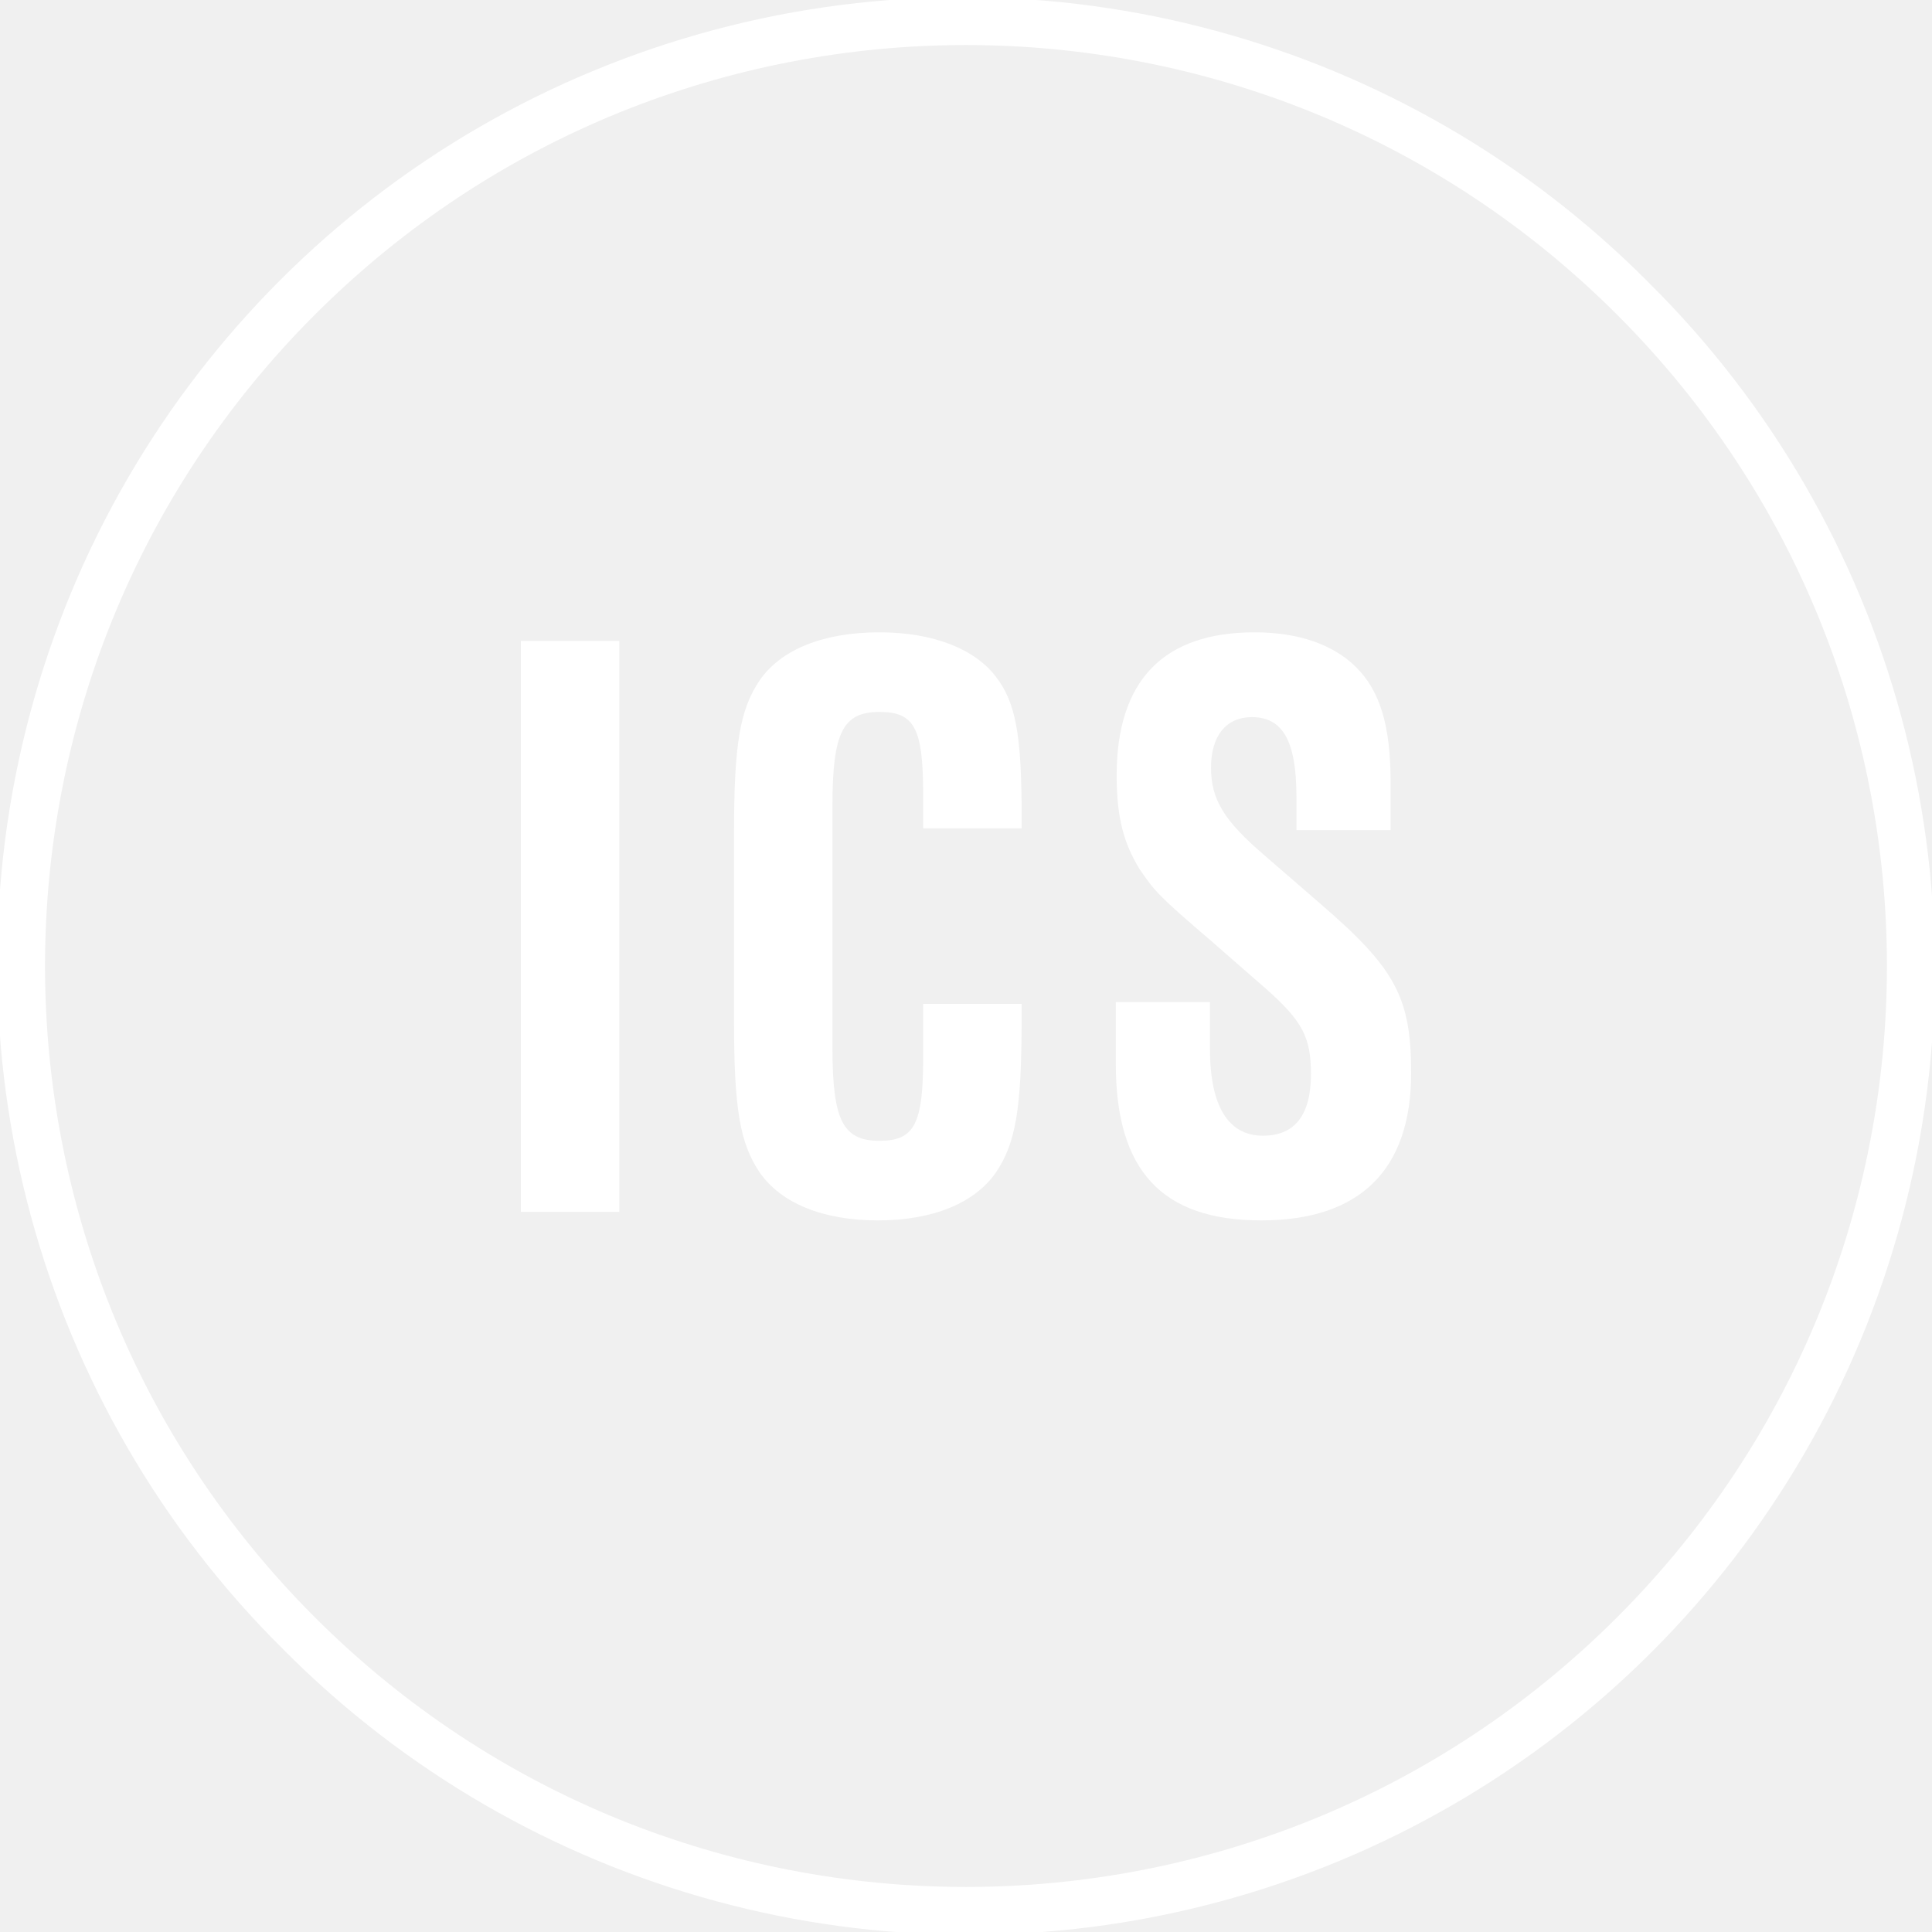
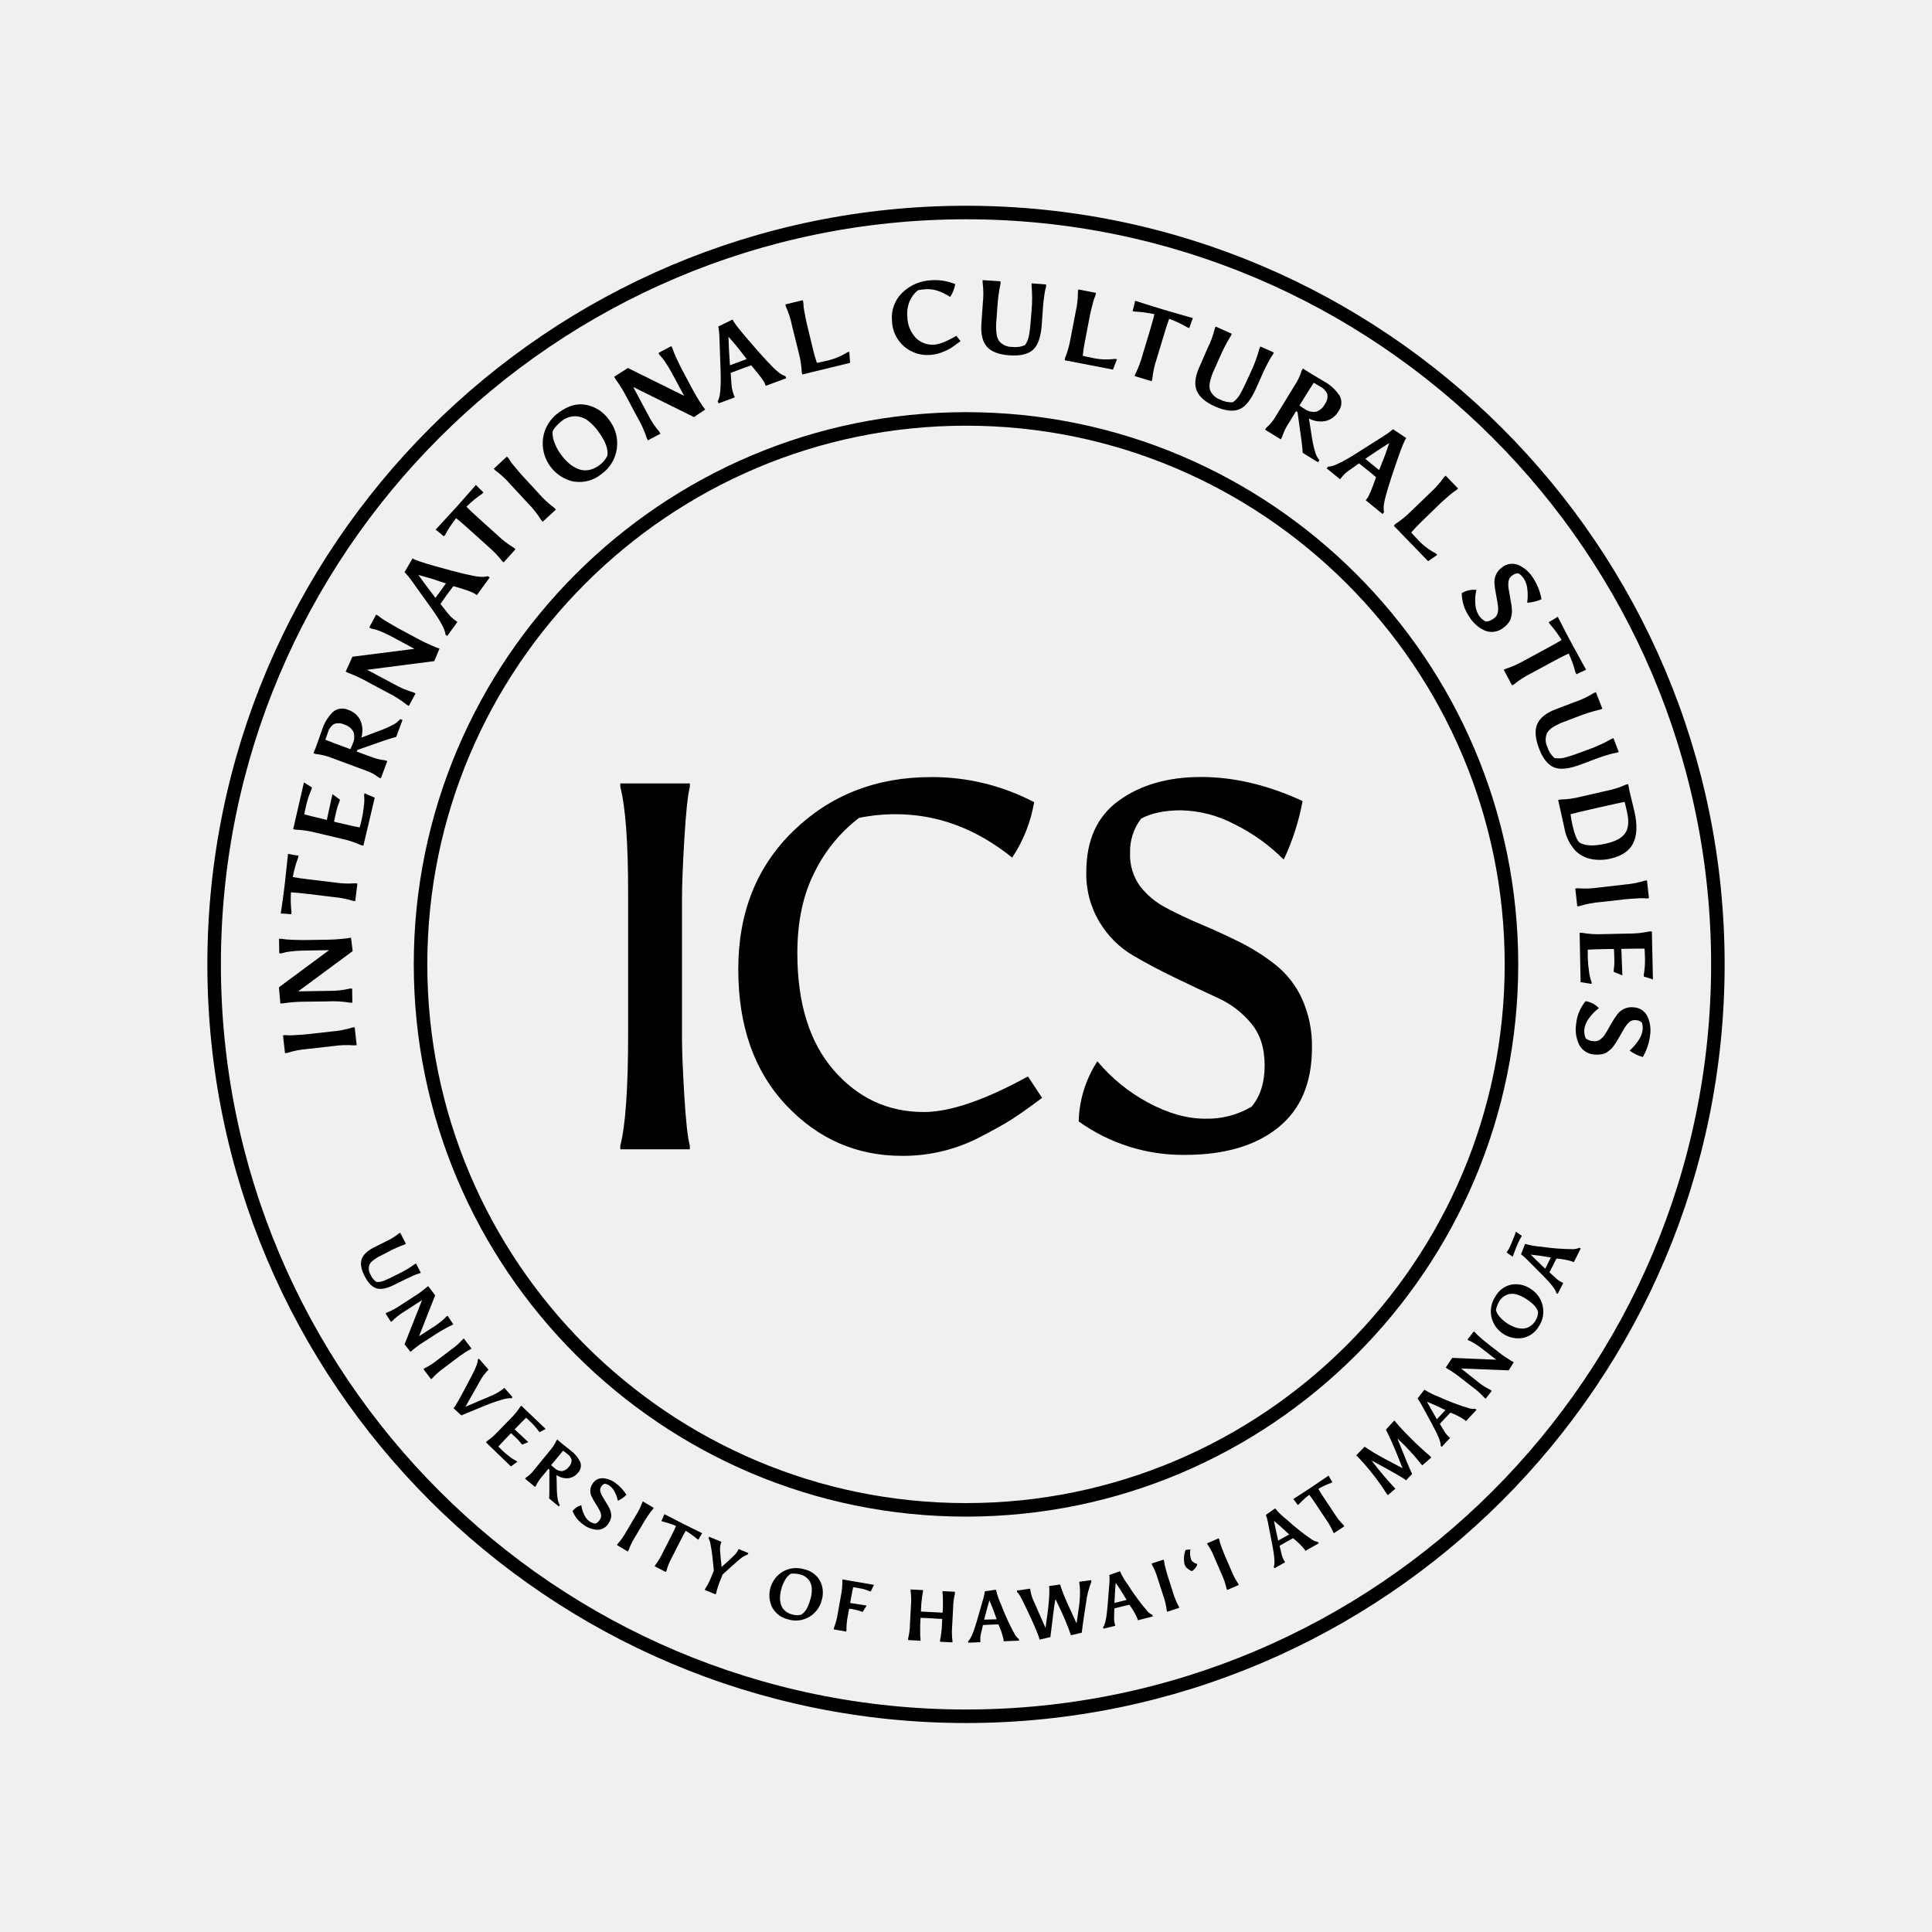
- <svg xmlns="http://www.w3.org/2000/svg" viewBox="0 0 514.58 514.58">
-   <defs>
-     <style>.cls-1{fill:#fff;}</style>
-   </defs>
-   <g id="Layer_2" data-name="Layer 2">
-     <g id="Layer_1-2" data-name="Layer 1">
-       <path class="cls-1" d="M439.22,75.36A257.29,257.29,0,1,0,75.36,439.22,257.29,257.29,0,1,0,439.22,75.36Zm-8.49,355.38A245.29,245.29,0,1,1,83.84,83.84,245.29,245.29,0,1,1,430.73,430.74Z" />
-       <rect class="cls-1" x="138.73" y="170.7" width="26.22" height="152.07" />
-       <path class="cls-1" d="M234.26,168.42c-15,0-26.22,4.56-31.92,12.77-5.24,7.75-6.84,16.87-6.84,40.81v49.7c0,23.71,1.6,32.83,6.84,40.58,5.7,8.21,16.87,12.77,31.46,12.77s25.76-4.56,31.46-12.77c5.24-7.75,6.84-16.87,6.84-40.58v-4.33H245.89v14.14c0,17.78-2.28,22.34-11.63,22.34-9.8,0-12.54-5.47-12.54-24.85V214.7c0-19.61,2.74-25.08,12.54-25.08,9.35,0,11.63,4.33,11.63,22.34v8.66h26.22v-3.19c0-21.89-1.6-30.32-6.84-37.16C259.57,172.75,248.4,168.42,234.26,168.42Z" />
-       <path class="cls-1" d="M351.91,240.92l-15-13c-10.94-9.35-14.36-15-14.36-23.48S326.6,191,333.44,191c8.21,0,11.86,6.38,11.86,21.2v8.89h25.08V208.32c0-14.82-2.74-24.17-9.12-30.55-6.16-6.16-15.5-9.35-27.13-9.35-24.17,0-36.71,12.77-36.71,38.08,0,11.17,1.82,18,6.16,25.08,4.1,5.93,4.79,6.84,19.15,19.15l14.36,12.54c9.8,8.66,12.08,13,12.08,22.8,0,10.94-4.33,16.42-12.77,16.42-9.35,0-14.14-8-14.14-23.26V266.91H297.19v16.42c0,28.5,12.31,41.72,38.76,41.72,26.22,0,39.9-13.45,39.9-39.22C375.85,265.77,371.74,258,351.91,240.92Z" />
-     </g>
-   </g>
+ <svg xmlns="http://www.w3.org/2000/svg" id="Layer_1" data-name="Layer 1" viewBox="0 0 600 600">
+   <path d="M109.45,319.1a29.43,29.43,0,0,1-6.56,1.25l-7.6.85q-1.24.14-3.59.26a16.72,16.72,0,0,1-3.11,0l-.7.08.62,5.53.7-.08a27.68,27.68,0,0,1,6.27-1.22l7.92-.89a29.48,29.48,0,0,1,6.67-.23l.7-.08-.62-5.53Z" />
+   <path d="M101.46,311a33.55,33.55,0,0,1,7.27.39h.7l-.07-4.38h-.7a25.94,25.94,0,0,1-6.33.71l-9.73.16,16.92-12.5L109,291.2a23.32,23.32,0,0,1-2.68.36q-2.2.23-4.06.26l-7.62.12q-1.82,0-4.15-.09a23.05,23.05,0,0,1-3.13-.3h-.7l.07,4.51h.7a13.83,13.83,0,0,1,2.76-.56,32.2,32.2,0,0,1,3.6-.28l8.41-.14L86.63,306.61l.43,5h.7a46.16,46.16,0,0,1,7.19-.53Z" />
+   <path d="M104,274.07l-8.32-1q-3.18-.38-4.75-.7a34,34,0,0,1,1.67-6.05l.07-.6q-1.43-.17-3.22-.55-.65,6.21-1,9.29T87.2,283.7q1.83.06,3.26.23l.07-.6a36.27,36.27,0,0,1-.18-6.21q1.64.07,4.91.46l8.29,1a30.12,30.12,0,0,1,6.08,1.19l.7.08.66-5.46-.7-.08A27,27,0,0,1,104,274.07Z" />
+   <path d="M98.15,258.61l7.88,1.87a29.5,29.5,0,0,1,6.13,2l.69.16,3.53-14.92-3.16-1.37-.14.59a15,15,0,0,1-.1,3.59,35.31,35.31,0,0,1-.67,4.07q-.39,1.67-.63,2.37-1-.15-6.28-1.39l-1.65-.39q.07-.58.61-2.86a18.59,18.59,0,0,1,1.07-3.41l.14-.59-2.33-1.7-1.74,8q-5.57-1.32-7-1.72.11-.73.41-2a26.34,26.34,0,0,1,1.83-5.78l.14-.59L94.39,243l-3.34,14.5.69.16A29.64,29.64,0,0,1,98.15,258.61Z" />
+   <path d="M102.84,235.31l10.78,4a12.79,12.79,0,0,1,4,2.15l.66.24,2-5.34-.66-.24a17.24,17.24,0,0,1-4.68-1.18l-4.17-1.54a3.18,3.18,0,0,0,.22-.5l8.57-3q2.71-.88,3.5-1.06l1.94-5.25-.72-.27a7.23,7.23,0,0,1-2.05,1.68,32.32,32.32,0,0,1-4.76,2.08l-5.25,2a7.73,7.73,0,0,0-.27-5.28,6.36,6.36,0,0,0-3.83-3.35,4.42,4.42,0,0,0-4.73.66,13.36,13.36,0,0,0-3.38,5.56l-1.52,4.32q-.77,2.1-1.14,2.92l.66.24A18.32,18.32,0,0,1,102.84,235.31Zm-1-7.88a4.56,4.56,0,0,1,1.85-2.56,4,4,0,0,1,3.23.15,4.75,4.75,0,0,1,2.8,2.17,4.84,4.84,0,0,1-.19,3.8,14.51,14.51,0,0,1-.72,1.68q-6.91-2.55-7.78-2.94Q101.14,229.36,101.85,227.43Z" />
+   <path d="M114.48,211.94,120.2,215a33.56,33.56,0,0,1,6.16,3.89l.62.33,2.07-3.86-.62-.33a26,26,0,0,1-5.87-2.46L114,208l20.87-2.68,1.62-3.89a23.39,23.39,0,0,1-2.52-1q-2-.87-3.67-1.75l-6.71-3.6Q122,194.2,120,193a23,23,0,0,1-2.58-1.79l-.62-.33-2.13,4,.62.33A13.84,13.84,0,0,1,118,196a32,32,0,0,1,3.28,1.5l7.42,4-19.26,2.45-2.08,4.62.62.33A46.16,46.16,0,0,1,114.48,211.94Z" />
+   <path d="M133.86,188.75q4.51,6.31,4.47,8.34l.57.41,3.15-4.35-.57-.41a11.2,11.2,0,0,1-1.79-1.54q-.57-.65-2.91-3.65.74-1.08,2-2.82t2-2.7q5.64,1.6,6.73,2.39l.57.41,4-5.49-.57-.41a7.07,7.07,0,0,1-2.58.18q-2.9-.2-13.91-3.32-5.9-1.67-6.89-2.38l-2.5,4.27a21.32,21.32,0,0,1,2.26,2.74Q129.35,182.43,133.86,188.75Zm2.82-8.15q1.26.44,1.81.6l-3.25,4.48q-3.47-4.49-5.31-7.13Q133.89,179.6,136.69,180.6Z" />
+   <path d="M138.23,166.12a36.25,36.25,0,0,1,3.42-5.19q1.3,1,3.75,3.2l6.2,5.59a30.14,30.14,0,0,1,4.29,4.47l.52.47,3.68-4.09-.52-.47a27,27,0,0,1-5-3.82l-6.23-5.61q-2.38-2.14-3.48-3.31a34,34,0,0,1,4.85-4l.41-.45q-1.07-1-2.32-2.3-4.11,4.7-6.18,7t-6.33,6.88q1.46,1.1,2.53,2.07Z" />
+   <path d="M158.52,150.42l5.41,5.85a29.46,29.46,0,0,1,4.14,5.24l.48.52,4.09-3.78-.48-.52a29.46,29.46,0,0,1-4.89-4.54l-5.19-5.62q-.85-.92-2.34-2.74a16.7,16.7,0,0,1-1.83-2.52l-.48-.52-4.09,3.78.48.52A27.68,27.68,0,0,1,158.52,150.42Z" />
+   <path d="M178.21,149.54a10.72,10.72,0,0,0,8.5-2.26,11.62,11.62,0,0,0,4.84-7.85,11.82,11.82,0,0,0-2.41-9.06,11.34,11.34,0,0,0-7-4.62q-4.22-.86-8.49,2.29a11.8,11.8,0,0,0-5,8,12.21,12.21,0,0,0,9.54,13.54Zm-6.59-15.62a6.5,6.5,0,0,1,1.06-1.52,11,11,0,0,1,1.77-1.65,6.67,6.67,0,0,1,4.24-1.48,6.75,6.75,0,0,1,3.81,1.3,15.53,15.53,0,0,1,3.26,3.36q3.38,4.58,2.86,7.59a7.5,7.5,0,0,1-2.47,2.94,7.76,7.76,0,0,1-3.39,1.53,5.93,5.93,0,0,1-3.17-.33,10.23,10.23,0,0,1-2.77-1.65,16.3,16.3,0,0,1-2.62-2.88,14.71,14.71,0,0,1-2.06-3.83A7.49,7.49,0,0,1,171.62,133.92Z" />
+   <path d="M194.83,123.76l3.06,5.73a33.52,33.52,0,0,1,3,6.65l.33.62,3.87-2.07-.33-.62a26,26,0,0,1-3.52-5.3l-4.58-8.58,18.85,9.34,3.5-2.34a23.5,23.5,0,0,1-1.55-2.22q-1.21-1.86-2.08-3.49l-3.59-6.72q-.86-1.61-1.81-3.73a22.91,22.91,0,0,1-1.16-2.92l-.33-.62-4,2.13.33.62a13.86,13.86,0,0,1,1.76,2.2,32.16,32.16,0,0,1,1.89,3.07l4,7.42L195,114.29,190.74,117l.33.62A46.14,46.14,0,0,1,194.83,123.76Z" />
+   <path d="M223.18,125.27l5-1.87-.25-.66a11.21,11.21,0,0,1-.64-2.27q-.11-.86-.39-4.65,1.22-.49,3.23-1.23t3.16-1.14q3.8,4.46,4.27,5.72l.24.66,6.36-2.36-.25-.66a7.08,7.08,0,0,1-2.25-1.28q-2.3-1.78-9.73-10.49-4-4.66-4.41-5.81l-4.45,2.17a21.34,21.34,0,0,1,.36,3.54q.11,2.5.36,10.26t-.91,9.42ZM230.71,110q.8,1.07,1.17,1.51l-5.19,1.93q-.39-5.66-.46-8.87Q228.94,107.6,230.71,110Z" />
+   <path d="M246,101.28l2,8.05a29.84,29.84,0,0,1,1,6.28l.17.68L264,112.69l-.24-3.43-.59.14a20.47,20.47,0,0,1-7,2.76q-1.87.45-2.47.53-.64-1.82-1.19-4.09l-2-8.3q-.28-1.15-.68-3.39a16.22,16.22,0,0,1-.35-3l-.17-.68-5.41,1.31.17.68A27.68,27.68,0,0,1,246,101.28Z" />
+   <path d="M280.81,107.63a11.05,11.05,0,0,0,8.08,2.6,12.22,12.22,0,0,0,3.62-.81,16.17,16.17,0,0,0,2.65-1.23q.85-.53,3.14-2.25L297,104.29q-4.39,2.59-6.88,2.74a7.21,7.21,0,0,1-5.69-2.08,9.78,9.78,0,0,1-2.65-6.69,9.9,9.9,0,0,1,.77-4.83,8.83,8.83,0,0,1,2.53-3.3,18,18,0,0,1,2.56-.32,10.06,10.06,0,0,1,3.31.42,15.6,15.6,0,0,1,4.13,2,10.11,10.11,0,0,0,1.57-4,16.6,16.6,0,0,0-7.32-1.2,13.72,13.72,0,0,0-9.1,3.85,10.7,10.7,0,0,0-3.22,8.7A10.94,10.94,0,0,0,280.81,107.63Z" />
+   <path d="M313.56,110.35q5,.35,7.29-1.75t2.69-7.91l.4-5.71q.08-1.15.37-3.2a15,15,0,0,1,.56-2.77l0-.67L320.36,88l0,.7a43.61,43.61,0,0,1,0,7.81q-.36,5.19-.74,7.34a7.56,7.56,0,0,1-1.29,3.34,7.65,7.65,0,0,1-4.06.55,5.17,5.17,0,0,1-3.91-1.72,4.87,4.87,0,0,1-.83-2,18.47,18.47,0,0,1-.08-4.62l.28-3.93a50.26,50.26,0,0,1,1-7.41l0-.7L305.16,87l0,.7a27,27,0,0,1,.06,6.52l-.44,6.32q-.34,4.82,1.74,7.16T313.56,110.35Z" />
+   <path d="M346.88,111.57l-.6-.12a20.47,20.47,0,0,1-7.55-.42q-1.89-.36-2.47-.54.18-1.92.62-4.21l1.62-8.39q.22-1.16.8-3.37a16.27,16.27,0,0,1,.93-2.88l.13-.69-5.47-1.06-.13.69a27.75,27.75,0,0,1-.71,6.35l-1.57,8.14a29.84,29.84,0,0,1-1.71,6.12l-.13.69,15,2.9Z" />
+   <path d="M358.51,97.58q-.35,1.6-1.3,4.76l-2.41,8a30.18,30.18,0,0,1-2.21,5.79l-.2.67,5.27,1.59.2-.67a27,27,0,0,1,1.32-6.15l2.42-8q.92-3.06,1.5-4.56a34,34,0,0,1,5.68,2.68l.58.18q.41-1.38,1.09-3.08-6-1.71-9-2.6t-8.92-2.78q-.37,1.79-.79,3.17l.58.18A36.17,36.17,0,0,1,358.51,97.58Z" />
+   <path d="M377.41,126.27q4.59,2,7.45.85t5.23-6.52l2.33-5.23q.47-1.05,1.44-2.88a15,15,0,0,1,1.47-2.41l.27-.61-4.18-1.86-.29.64a43.7,43.7,0,0,1-2.7,7.33q-2.12,4.75-3.21,6.65a7.55,7.55,0,0,1-2.36,2.7,7.64,7.64,0,0,1-4-.87,5.17,5.17,0,0,1-3.08-2.95,4.89,4.89,0,0,1-.08-2.21,18.42,18.42,0,0,1,1.51-4.37l1.6-3.6a50.17,50.17,0,0,1,3.44-6.63l.29-.64-5-2.24-.29.64A27,27,0,0,1,375,108.2L372.47,114q-2,4.42-.81,7.33T377.41,126.27Z" />
+   <path d="M393.25,132.84l-.37.6,4.86,3,.37-.6a17.25,17.25,0,0,1,2.07-4.36l2.33-3.79a3.15,3.15,0,0,0,.45.31l1.25,9q.33,2.83.36,3.64l4.77,2.93.4-.65a7.2,7.2,0,0,1-1.25-2.34,32.18,32.18,0,0,1-1.11-5.07l-.88-5.54a7.73,7.73,0,0,0,5.23.77,6.36,6.36,0,0,0,4-3.1,4.42,4.42,0,0,0,.28-4.77,13.37,13.37,0,0,0-4.79-4.4l-3.93-2.34q-1.91-1.17-2.64-1.69l-.37.6a18.28,18.28,0,0,1-2.16,4.57l-6,9.79A12.78,12.78,0,0,1,393.25,132.84Zm14.71-14q.34.17,2.1,1.25a4.56,4.56,0,0,1,2.15,2.31,4,4,0,0,1-.78,3.14,4.75,4.75,0,0,1-2.68,2.32,4.84,4.84,0,0,1-3.69-.93,14.41,14.41,0,0,1-1.5-1Q407.41,119.68,408,118.89Z" />
+   <path d="M412,145.44l4.16,3.4.45-.55a11.24,11.24,0,0,1,1.64-1.7q.69-.53,3.81-2.69,1,.81,2.7,2.16t2.58,2.15q-1.92,5.54-2.77,6.58l-.45.55,5.25,4.29.45-.55a7.07,7.07,0,0,1,0-2.59q.37-2.88,4.13-13.7,2-5.8,2.78-6.74l-4.12-2.75a21.29,21.29,0,0,1-2.87,2.1q-2.1,1.36-8.67,5.5t-8.58,4Zm19.43-7.84q-1.27,3.88-2.43,6.61-.51,1.23-.71,1.78l-4.29-3.5Q428.67,139.29,431.42,137.6Z" />
+   <path d="M432.86,163.28l10.65,11,2.84-1.95-.42-.44a20.46,20.46,0,0,1-5.95-4.66q-1.34-1.38-1.71-1.86,1.25-1.47,2.92-3.1l6.13-5.95q.85-.82,2.58-2.3a16.19,16.19,0,0,1,2.42-1.83l.5-.49-3.88-4-.5.49a27.67,27.67,0,0,1-4.22,4.8l-6,5.77a29.84,29.84,0,0,1-4.91,4Z" />
+   <path d="M461.36,195.93a5.76,5.76,0,0,0,5.44-.9,7.42,7.42,0,0,0,2.05-2.15,3.75,3.75,0,0,0,.45-1.24q.15-.77.22-1.17a5.56,5.56,0,0,0,0-1.29q-.07-.89-.1-1.13t-.2-1.16q-.17-.92-.2-1.16t-.19-1.09q-.16-.85-.34-1.93a7.6,7.6,0,0,1,0-2.18,2.55,2.55,0,0,1,1.19-1.83,2.9,2.9,0,0,1,1.84-.65,4.82,4.82,0,0,1,1.72,1.65,7.31,7.31,0,0,1,1.09,3.25,15.86,15.86,0,0,1-.05,4.23,12.45,12.45,0,0,0,4.46-1.09,18.17,18.17,0,0,0-2.74-6.78,10.3,10.3,0,0,0-4.44-3.84,5,5,0,0,0-5,.67,5.54,5.54,0,0,0-2.45,4.92,25.49,25.49,0,0,0,.51,3.64q.48,2.53.57,3.39a5.29,5.29,0,0,1,.07,1.25c0,.27-.08.61-.14,1a2.84,2.84,0,0,1-1.27,1.77,4.14,4.14,0,0,1-2.4.92,5.48,5.48,0,0,1-2.17-1.9,7.22,7.22,0,0,1-1.1-3.5,13.89,13.89,0,0,1,.33-4.43,7.16,7.16,0,0,0-4.55,1,13.12,13.12,0,0,0,2.38,7.4A10.8,10.8,0,0,0,461.36,195.93Z" />
+   <path d="M473.3,205.18a30.15,30.15,0,0,1-5.66,2.52L467,208l2.59,4.85.62-.33a27,27,0,0,1,5.29-3.41l7.39-4q2.82-1.51,4.29-2.15a34,34,0,0,1,2.11,5.91l.29.54q1.27-.68,3-1.4-3-5.46-4.49-8.19t-4.32-8.29q-1.53,1-2.8,1.68l.29.54a36.16,36.16,0,0,1,3.71,5q-1.38.88-4.29,2.44Z" />
+   <path d="M483.17,220.26q-4.51,1.72-5.76,4.6t.54,7.57q1.79,4.69,4.66,5.88t8.31-.89l5.35-2q1.08-.41,3.06-1a14.94,14.94,0,0,1,2.75-.65l.63-.24-1.63-4.28-.66.25a43.66,43.66,0,0,1-7.1,3.26q-4.86,1.85-7,2.42a7.56,7.56,0,0,1-3.58.23,7.65,7.65,0,0,1-2.21-3.46,5.17,5.17,0,0,1-.09-4.27A4.9,4.9,0,0,1,482,226a18.46,18.46,0,0,1,4.16-2l3.68-1.4a50.18,50.18,0,0,1,7.13-2.24l.66-.25-2-5.14-.66.25a27,27,0,0,1-5.89,2.79Z" />
+   <path d="M490.89,247.43a26.88,26.88,0,0,1-6.3.87l-.69.16.55,2.43,1.27,5.75.13.59a13.7,13.7,0,0,0,3.55,7.1,9.52,9.52,0,0,0,4.79,2.46,14.25,14.25,0,0,0,6-.15q5.21-1.18,7-4.75t.43-9.74l-1.5-6.19q-.24-1.06-.49-2.45l-.69.16a27.08,27.08,0,0,1-6.09,1.94Zm14.38,4.65q1,4.34-.52,6.63T498.67,262q-5.52,1.25-8.18-.34-1.21-1.3-2.1-5.2-.35-1.53-.65-3.59,1-.33,7.72-1.85l1.81-.41q5.77-1.31,7.29-1.58Z" />
+   <path d="M496.59,275.62a29.46,29.46,0,0,1-6.67.24l-.7.08.62,5.53.7-.08a29.46,29.46,0,0,1,6.56-1.25l7.6-.86q1.24-.14,3.59-.26a16.68,16.68,0,0,1,3.11,0l.7-.08-.62-5.53-.7.08a27.67,27.67,0,0,1-6.27,1.22Z" />
+   <path d="M497.71,290.11a29.51,29.51,0,0,1-6.44-.42h-.7l.3,15.33,3.4.54V305a15,15,0,0,1-.81-3.5,35.25,35.25,0,0,1-.37-4.11q0-1.71,0-2.45,1.05-.12,6.43-.22l1.7,0q.07.57.12,2.93a18.61,18.61,0,0,1-.18,3.57v.61l2.68,1.07-.32-8.22q5.73-.11,7.2-.08.08.73.11,2a26.39,26.39,0,0,1-.33,6.06v.61l2.83.9L513,289.26h-.7a29.7,29.7,0,0,1-6.45.67Z" />
+   <path d="M507.32,312.83a5.54,5.54,0,0,0-5.05,2.18,25.53,25.53,0,0,0-2,3.11q-1.26,2.24-1.75,3a5.25,5.25,0,0,1-.76,1l-.76.68a2.84,2.84,0,0,1-2.11.54,4.13,4.13,0,0,1-2.43-.85,5.49,5.49,0,0,1-.43-2.85,7.24,7.24,0,0,1,1.42-3.38,13.86,13.86,0,0,1,3.1-3.17,7.16,7.16,0,0,0-4.13-2.17,13.12,13.12,0,0,0-2.95,7.19,10.8,10.8,0,0,0,1.07,6.57,5.76,5.76,0,0,0,4.74,2.82,7.43,7.43,0,0,0,3-.32,3.75,3.75,0,0,0,1.14-.66l.92-.75a5.61,5.61,0,0,0,.83-1q.52-.72.65-.93t.6-1q.46-.81.6-1c.09-.14.27-.46.56-1s.61-1.06,1-1.69a7.56,7.56,0,0,1,1.37-1.7,2.55,2.55,0,0,1,2.09-.63,2.9,2.9,0,0,1,1.83.69,4.83,4.83,0,0,1,.25,2.37,7.31,7.31,0,0,1-1.26,3.19,15.89,15.89,0,0,1-2.77,3.2,12.43,12.43,0,0,0,4.11,2,18.19,18.19,0,0,0,2.28-6.95,10.3,10.3,0,0,0-.92-5.8A5,5,0,0,0,507.32,312.83Z" />
+   <path d="M126.33,397.09q.72-.37,2.06-.95a10.54,10.54,0,0,1,1.87-.67l.42-.22-1.48-2.86-.44.23a30.64,30.64,0,0,1-4.7,2.83q-3.25,1.68-4.68,2.24a5.31,5.31,0,0,1-2.48.44,5.37,5.37,0,0,1-1.81-2.24,3.64,3.64,0,0,1-.4-3,3.44,3.44,0,0,1,.92-1.25,13,13,0,0,1,2.75-1.74l2.46-1.27a35.33,35.33,0,0,1,4.8-2.12l.44-.23-1.77-3.44-.44.23a18.94,18.94,0,0,1-3.89,2.42l-4,2q-3,1.56-3.67,3.66t1,5.25q1.62,3.14,3.72,3.74t5.73-1.28Z" />
+   <path d="M138.35,412.54a16.17,16.17,0,0,1,2-1l.42-.27L139,408.62l-.42.27a9.7,9.7,0,0,1-1.44,1.36,22.56,22.56,0,0,1-2,1.51l-5,3.21,5-12.69-2.14-2.85-.42.27a32.4,32.4,0,0,1-4.09,3l-3.84,2.48a23.56,23.56,0,0,1-4.49,2.47l-.42.27,1.67,2.59.42-.27a18.24,18.24,0,0,1,3.51-2.78l5.74-3.71-5.44,13.75,1.85,2.32a16.37,16.37,0,0,1,1.47-1.21q1.23-1,2.33-1.66l4.5-2.91Q136.92,413.33,138.35,412.54Z" />
+   <path d="M144.13,420.2a11.77,11.77,0,0,1,1.89-1.1l.4-.3-2.36-3.12-.39.3a19.45,19.45,0,0,1-3.35,3l-4.47,3.38a20.71,20.71,0,0,1-3.95,2.54l-.39.3,2.36,3.12.39-.3a20.72,20.72,0,0,1,3.51-3.11l4.29-3.25Q142.75,421.12,144.13,420.2Z" />
+   <path d="M158.81,434.25l.37-.33L156.64,431l-.37.33a16.19,16.19,0,0,1-3.85,2.2l-7.88,3.36,4.39-7.76a15.41,15.41,0,0,1,2.43-3.41l.37-.33-3-3.46-.37.33q.13,1.11-1.68,4.64-5,9.65-5.82,10.44l2.39,2.22q1.1-.48,8.69-3.57Q157.25,434,158.81,434.25Z" />
+   <path d="M159.83,443.9q2.8-2.9,3.55-3.61.4.33,1.07,1a18.52,18.52,0,0,1,2.84,3.18l.31.3,1.86-1-7.57-7.22-.34.36a20.84,20.84,0,0,1-2.88,3.54l-4,4.1a20.72,20.72,0,0,1-3.42,3l-.34.36,7.75,7.49,2-1.42-.31-.3a10.58,10.58,0,0,1-2.14-1.35,24.77,24.77,0,0,1-2.22-1.86q-.87-.84-1.21-1.23.47-.58,3.09-3.3l.83-.86q.32.25,1.51,1.4a13.14,13.14,0,0,1,1.68,1.87l.31.3,1.86-.8Z" />
+   <path d="M179.54,457.31a3.11,3.11,0,0,0,.65-3.29,9.4,9.4,0,0,0-2.92-3.52l-2.52-2q-1.22-1-1.68-1.43l-.31.38a12.88,12.88,0,0,1-1.94,3l-5.11,6.25a9,9,0,0,1-2.34,2.15l-.31.38,3.1,2.54.31-.38a12.08,12.08,0,0,1,1.86-2.84l2-2.42a2.18,2.18,0,0,0,.28.26l0,6.38q0,2-.09,2.57l3,2.49.34-.42a5.08,5.08,0,0,1-.65-1.75,22.63,22.63,0,0,1-.29-3.64l-.09-3.94a5.44,5.44,0,0,0,3.57,1A4.47,4.47,0,0,0,179.54,457.31Zm-4.91-.44a3.4,3.4,0,0,1-2.48-1,10.27,10.27,0,0,1-1-.86q3.28-4,3.74-4.5.22.15,1.35,1.07a3.21,3.21,0,0,1,1.28,1.81,2.79,2.79,0,0,1-.84,2.12A3.34,3.34,0,0,1,174.62,456.86Z" />
+   <path d="M187.8,460.78a3.39,3.39,0,0,1,1.55.65,5.14,5.14,0,0,1,1.54,1.85,11.16,11.16,0,0,1,1,2.79,8.75,8.75,0,0,0,2.65-1.84,12.78,12.78,0,0,0-3.51-3.76,7.24,7.24,0,0,0-3.88-1.4,3.5,3.5,0,0,0-3.11,1.7,3.9,3.9,0,0,0-.37,3.85,17.86,17.86,0,0,0,1.25,2.26q1,1.54,1.23,2.08a3.68,3.68,0,0,1,.36.81l.16.7a2,2,0,0,1-.38,1.48,2.91,2.91,0,0,1-1.34,1.21,3.86,3.86,0,0,1-1.91-.7,5.08,5.08,0,0,1-1.6-2,9.74,9.74,0,0,1-.9-3,5,5,0,0,0-2.73,1.81,9.23,9.23,0,0,0,3.43,4.25,7.6,7.6,0,0,0,4.41,1.57,4.05,4.05,0,0,0,3.34-2,5.22,5.22,0,0,0,.8-1.93,2.64,2.64,0,0,0,0-.93l-.15-.82a4,4,0,0,0-.32-.85q-.27-.56-.35-.72l-.43-.71-.43-.71-.4-.67-.71-1.18a5.33,5.33,0,0,1-.58-1.42,1.79,1.79,0,0,1,.32-1.5A2,2,0,0,1,187.8,460.78Z" />
+   <path d="M199.4,466.75a19.42,19.42,0,0,1-2,4l-2.85,4.82a20.73,20.73,0,0,1-2.69,3.84l-.25.43,3.37,2,.25-.43a20.65,20.65,0,0,1,2.07-4.21l2.74-4.63q.45-.76,1.38-2.13a11.75,11.75,0,0,1,1.33-1.74l.25-.43-3.37-2Z" />
+   <path d="M206.35,470.24q-.48,1.19-.94,2.1l.38.19a25.44,25.44,0,0,1,4.15,1.38q-.44,1.06-1.49,3.13l-2.66,5.23a21.2,21.2,0,0,1-2.25,3.73l-.22.44,3.45,1.75.22-.44a19,19,0,0,1,1.68-4.09l2.67-5.25q1-2,1.61-3a23.9,23.9,0,0,1,3.59,2.56l.38.19q.46-.9,1.14-2-3.94-1.93-5.89-2.92T206.35,470.24Z" />
+   <path d="M229.17,481.48a5.47,5.47,0,0,1-1.06,1.45q-.83.89-4,3.71-.33-2.76-.45-4.64a6.54,6.54,0,0,1,.21-2.71l.19-.46-3.85-1.58-.19.46a5.16,5.16,0,0,1,.65,2q.33,1.62.54,3.43l.48,4.63-.85,2.08a16.38,16.38,0,0,1-1.78,3.45l-.19.46,3.37,1.39.19-.46a13.58,13.58,0,0,1,.57-2q.5-1.49.81-2.23l.62-1.5q3.86-3.52,4.92-4.4a8.38,8.38,0,0,1,2.87-1.79l.19-.46-3-1.24Z" />
+   <path d="M249.68,487.34a8.3,8.3,0,0,0-6.56.73,8.58,8.58,0,0,0-3.29,11.17,7.54,7.54,0,0,0,5,3.69,8.17,8.17,0,0,0,6.44-.76,8.31,8.31,0,0,0,3.94-5.29,8,8,0,0,0-.51-5.87A7.35,7.35,0,0,0,249.68,487.34Zm2,9.25q-1,3.87-2.93,4.89a5.28,5.28,0,0,1-2.69-.08,5.46,5.46,0,0,1-2.32-1.2,4.17,4.17,0,0,1-1.2-1.89,7.18,7.18,0,0,1-.3-2.25,11.44,11.44,0,0,1,.44-2.7,10.32,10.32,0,0,1,1.21-2.81,5.26,5.26,0,0,1,1.63-1.77,4.56,4.56,0,0,1,1.3-.08,7.71,7.71,0,0,1,1.68.26,4.68,4.68,0,0,1,2.67,1.69,4.74,4.74,0,0,1,.94,2.67A10.91,10.91,0,0,1,251.72,496.58Z" />
+   <path d="M261.6,491a20.9,20.9,0,0,1-.43,4.54l-1,5.6a20.73,20.73,0,0,1-1.17,4.38l-.09.49,3.88.69.09-.49a19.83,19.83,0,0,1,.45-4.54l.37-2.06q.41,0,1.6.24a11.28,11.28,0,0,1,2.22.63l.42.08,1.19-1.94-5.11-.8q.76-4.25.94-4.88.52,0,2.19.35a10.84,10.84,0,0,1,2.85.88l.42.08,1-2.06-9.76-1.68Z" />
+   <path d="M292.7,494.63a13.59,13.59,0,0,1,.13,2.09q0,1.57,0,2.4l-.09,1.71-6.74-.35.09-1.71q0-.81.23-2.38a17.38,17.38,0,0,1,.32-2.08l0-.49-3.84-.2,0,.49a20.42,20.42,0,0,1,.1,4.53l-.3,5.71a20.44,20.44,0,0,1-.57,4.5l0,.49,3.84.2,0-.49a17.45,17.45,0,0,1-.1-2.1q0-1.58,0-2.36l.11-2.16,2.74.12q1.48.08,4,.25l-.11,2.13q0,.81-.23,2.37a13.56,13.56,0,0,1-.34,2.07l0,.49,3.86.2,0-.49a20.45,20.45,0,0,1-.1-4.53l.3-5.71a20.46,20.46,0,0,1,.57-4.5l0-.49-3.86-.2Z" />
+   <path d="M315.21,507.67a68.75,68.75,0,0,1-4.22-9.13,23.51,23.51,0,0,1-1.68-4.84l-3.45.48a15,15,0,0,1-.53,2.44q-.47,1.7-2,6.94t-2.66,6.1l0,.49,3.78-.15,0-.49a7.86,7.86,0,0,1,.07-1.66q.11-.6.75-3.19l2.43-.12,2.36-.07a21.2,21.2,0,0,1,1.61,4.75l0,.49,4.77-.19,0-.49A5,5,0,0,1,315.21,507.67ZM305.63,503q1-3.87,1.63-6,1.14,2.63,1.81,4.61.3.89.46,1.27Z" />
+   <path d="M335.15,491.24l.07.49a24.77,24.77,0,0,1,.19,2.65,33.53,33.53,0,0,1-.35,4.78q-.13,1-.4,2.75t-.33,2.24q-3.2-6.89-4-8.94a31.59,31.59,0,0,1-1.1-3.13l-3.41.48q.36,3.24-1.13,13l-3.45-7.85A13.21,13.21,0,0,1,320,494l-.09-.62-4.1.58.07.49a4.67,4.67,0,0,1,.89,1.15q.48.8,1.47,2.86,4.27,8.87,4.6,10.74l3.36-.79q1-8,1.15-9.2t.44-2.58l1,2.09a87.66,87.66,0,0,1,3.81,9.12l3.34-.79q.52-4.23,1.34-9.22a26.16,26.16,0,0,1,1.66-6.61l-.07-.49Z" />
+   <path d="M356.42,500.47a68.83,68.83,0,0,1-6-8.1,23.49,23.49,0,0,1-2.61-4.41l-3.28,1.16a15.08,15.08,0,0,1,0,2.5q-.12,1.76-.57,7.2t-1.39,6.51l.12.48,3.67-.9-.12-.48a7.86,7.86,0,0,1-.26-1.64q0-.61.1-3.28l2.35-.6,2.3-.54a21.27,21.27,0,0,1,2.53,4.34l.12.48L358,502l-.12-.48A5,5,0,0,1,356.42,500.47ZM346.1,497.8q.18-4,.39-6.24,1.65,2.35,2.69,4.16.48.81.7,1.15Z" />
+   <path d="M364.28,494.53l-1.65-5.12q-.27-.84-.68-2.44a11.72,11.72,0,0,1-.42-2.15l-.15-.47-3.73,1.2.15.47a19.44,19.44,0,0,1,1.72,4.15l1.72,5.33a20.73,20.73,0,0,1,1.09,4.57l.15.47,3.73-1.2-.15-.47A20.68,20.68,0,0,1,364.28,494.53Z" />
+   <path d="M370.11,484.72a3.44,3.44,0,0,1-.25-.53,6.19,6.19,0,0,1-.17-3l-1.48.15a7.76,7.76,0,0,0-.33,4.5,2.78,2.78,0,0,0,.55.95,5.55,5.55,0,0,0,1.33,1,1.76,1.76,0,0,0,.5.1,4.1,4.1,0,0,0,.87-.82,4.83,4.83,0,0,0,.68-1.06l-.11-.34A3.61,3.61,0,0,1,370.11,484.72Z" />
+   <path d="M382.33,487.59l-2.13-4.94q-.35-.81-.91-2.36a11.76,11.76,0,0,1-.62-2.1l-.2-.45-3.6,1.55.2.45a19.43,19.43,0,0,1,2.1,4l2.22,5.15a20.75,20.75,0,0,1,1.52,4.44l.2.45,3.6-1.55-.2-.45A20.7,20.7,0,0,1,382.33,487.59Z" />
+   <path d="M407.61,478.25A68.83,68.83,0,0,1,399.7,472a23.47,23.47,0,0,1-3.7-3.55l-2.86,2a15,15,0,0,1,.64,2.42q.35,1.73,1.38,7.09t.4,6.64l.24.43,3.29-1.85-.24-.43a7.85,7.85,0,0,1-.69-1.51q-.17-.59-.78-3.19.79-.47,2.11-1.21t2.07-1.14a21.25,21.25,0,0,1,3.59,3.5l.24.43,4.16-2.34-.24-.43A5,5,0,0,1,407.61,478.25Zm-10.66.19q-.89-3.89-1.29-6.11,2.21,1.83,3.71,3.29.68.65,1,.92Z" />
+   <path d="M414.47,470.15l-3.26-4.91q-1.25-1.87-1.79-2.86a23.87,23.87,0,0,1,4-1.87l.36-.24q-.56-.84-1.18-2-3.62,2.48-5.44,3.69t-5.51,3.58q.8,1,1.36,1.85l.36-.24a25.48,25.48,0,0,1,3.24-2.93q.71.91,2,2.84l3.25,4.89a21.23,21.23,0,0,1,2.14,3.79l.27.41,3.22-2.14-.27-.41A19,19,0,0,1,414.47,470.15Z" />
+   <path d="M438.2,446.74q-2.68-2.69-3.62-3.77t-1.23-1.45l-.33-.37L430.39,444q.51.86,1.87,3.89t3.32,8.09q-6.8-3.56-8.85-4.8t-2.92-1.9l-2.61,2.66.33.37q.79.77,2,2.13a72.8,72.8,0,0,1,7.16,9.52l.33.37,2.32-2-.33-.37q-1.22-1.3-2.94-3.27t-4.13-5.13q10,5.38,10.72,6.18l1.88-2q-1.57-3.38-4.56-11a72.23,72.23,0,0,1,5.48,5.67q1.09,1.26,1.91,2.3l.33.37,2.8-2.44-.33-.37Q440.89,449.43,438.2,446.74Z" />
+   <path d="M456.35,437.38a68.68,68.68,0,0,1-9.41-3.54,23.53,23.53,0,0,1-4.59-2.27l-2.12,2.76a15,15,0,0,1,1.33,2.11q.86,1.54,3.45,6.34t2.38,6.21l.36.34,2.58-2.76-.36-.34a7.86,7.86,0,0,1-1.11-1.23q-.34-.51-1.71-2.8.62-.69,1.65-1.79t1.63-1.71A21.29,21.29,0,0,1,454.9,441l.36.34,3.26-3.48-.36-.34A5,5,0,0,1,456.35,437.38Zm-10.11,3.39q-2-3.44-3.08-5.44,2.66,1.08,4.52,2,.84.42,1.21.58Z" />
+   <path d="M466.13,420.48l-4.23-3.28q-1-.79-2.23-1.87a16.13,16.13,0,0,1-1.58-1.54l-.39-.3L455.75,416l.39.3a9.73,9.73,0,0,1,1.76.91,22.49,22.49,0,0,1,2.1,1.43l4.68,3.63L451,421.7l-2,3,.39.3a32.56,32.56,0,0,1,4.18,2.87l3.61,2.8a23.54,23.54,0,0,1,3.82,3.41l.39.3,1.89-2.44-.39-.3a18.25,18.25,0,0,1-3.78-2.39L453.75,425l14.78.58,1.58-2.51a16.43,16.43,0,0,1-1.63-1Q467.16,421.28,466.13,420.48Z" />
+   <path d="M475.18,400.16a8,8,0,0,0-5.77-1.22,7.35,7.35,0,0,0-5,3.69,8.3,8.3,0,0,0-1.21,6.49,8.58,8.58,0,0,0,9.73,6.4,7.53,7.53,0,0,0,5-3.66,8.17,8.17,0,0,0,1.15-6.38A8.31,8.31,0,0,0,475.18,400.16Zm1.68,10A5.45,5.45,0,0,1,475,412a4.18,4.18,0,0,1-2.16.6,7.19,7.19,0,0,1-2.24-.37,11.45,11.45,0,0,1-2.46-1.21,10.3,10.3,0,0,1-2.33-2,5.27,5.27,0,0,1-1.22-2.08,4.59,4.59,0,0,1,.3-1.27,7.75,7.75,0,0,1,.73-1.53,4.69,4.69,0,0,1,2.39-2.06,4.75,4.75,0,0,1,2.83-.13,10.89,10.89,0,0,1,3,1.36q3.39,2.13,3.83,4.23A5.29,5.29,0,0,1,476.86,410.14Z" />
+   <path d="M488.63,387.94a68.81,68.81,0,0,1-10-.76,23.47,23.47,0,0,1-5-.89l-1.26,3.24a15.09,15.09,0,0,1,1.87,1.65q1.25,1.24,5.09,5.12t4,5.29l.44.22,1.71-3.37-.44-.22a7.85,7.85,0,0,1-1.41-.87q-.47-.39-2.42-2.21.4-.83,1.08-2.18t1.09-2.1a21.25,21.25,0,0,1,4.94.91l.44.22,2.15-4.26-.44-.22A5,5,0,0,1,488.63,387.94ZM479.87,394q-2.9-2.73-4.48-4.36,2.86.29,4.91.67l1.33.22Z" />
+   <path d="M192.64,244.38q2.44,9.42,2.43,33v43.83q0,25.16-2.43,34.58v1.14h21.59v-1.14q-1-3.73-1.7-15.34t-.73-17.61V279q0-6.16.73-18.5t1.7-16.07v-1.14H192.64Z" />
+   <path d="M286.91,345.35q-16.72,0-28-13T247.62,296q0-14.77,5.44-25.32A47.56,47.56,0,0,1,266.78,254a56.34,56.34,0,0,1,11.36-1.14q19.48,0,36.2,13.47a44.16,44.16,0,0,0,6.82-17.21,68.13,68.13,0,0,0-32-7.79q-25.49,0-42.69,16.64T229.28,301q0,26.46,14.85,42.21t36,15.75a51.78,51.78,0,0,0,22.56-5q5.19-2.6,9.33-5t11.61-8l-4.38-6.66Q299.08,345.35,286.91,345.35Z" />
+   <path d="M396.15,299.65a63.85,63.85,0,0,0-11-7q-6-3-12-5.52t-11-5.2a24.39,24.39,0,0,1-8.12-6.74,16.54,16.54,0,0,1-3.08-10.31,16.8,16.8,0,0,1,3.41-10.63q4.71-2.59,12.5-2.6a37.23,37.23,0,0,1,16.48,4.3,57.94,57.94,0,0,1,15.34,11,74.51,74.51,0,0,0,5.85-18.18Q388.36,241.3,373,241.3t-25.49,7.3q-10.15,7.3-10.15,22.24a28.89,28.89,0,0,0,4.14,15.58,29.78,29.78,0,0,0,10.23,10.23q6.09,3.57,13.31,7.06T378.38,310a28.89,28.89,0,0,1,10.23,7.87q4.14,5,4.14,13t-4.06,12.82a26.82,26.82,0,0,1-14.45,3.73q-8.44,0-17.69-5A53.51,53.51,0,0,1,340.8,329.6,35.66,35.66,0,0,0,335,348.27a55.48,55.48,0,0,0,33,10.39q18.34,0,28.89-8.44t10.55-24.84a35.39,35.39,0,0,0-3.08-15.18A28.7,28.7,0,0,0,396.15,299.65Z" />
+   <path d="M471.5,299.5C471.5,204.93,394.57,128,300,128S128.5,204.93,128.5,299.5,205.43,471,300,471,471.5,394.07,471.5,299.5ZM300,466.8c-92.25,0-167.3-75.05-167.3-167.3S207.75,132.2,300,132.2s167.3,75.05,167.3,167.3S392.25,466.8,300,466.8Z" />
+   <path d="M300,63.9C170.09,63.9,64.4,169.59,64.4,299.5S170.09,535.1,300,535.1,535.6,429.41,535.6,299.5,429.91,63.9,300,63.9Zm0,467C172.4,530.9,68.6,427.1,68.6,299.5S172.4,68.1,300,68.1,531.4,171.9,531.4,299.5,427.6,530.9,300,530.9Z" />
+   <path d="M470.49,383.37q-.2.58-.31.85l-1,2.38a11.92,11.92,0,0,1-1.19,2.23l-.07.17,1.85,1.29,1.14-3a21.81,21.81,0,0,1,1.63-3.32l.07-.17-1.83-1.28Q470.69,382.79,470.49,383.37Z" />
</svg>
